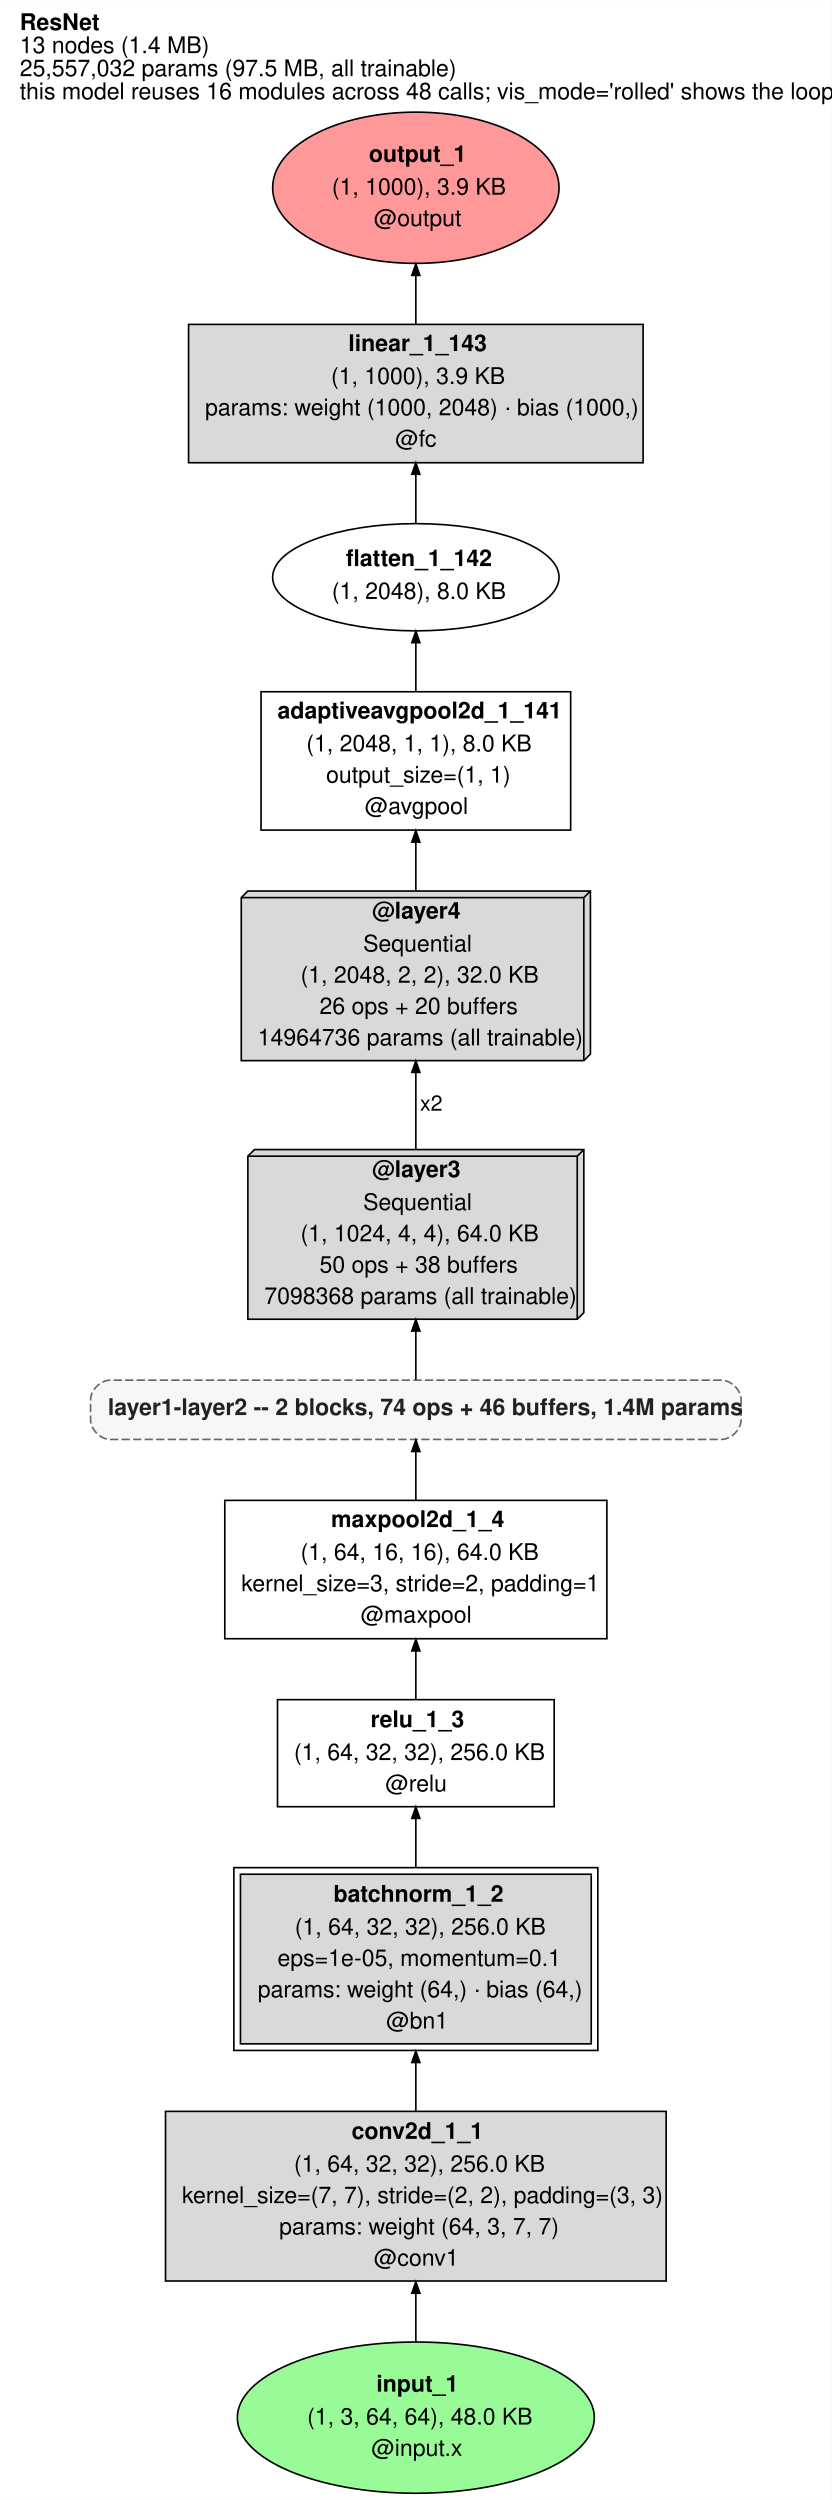
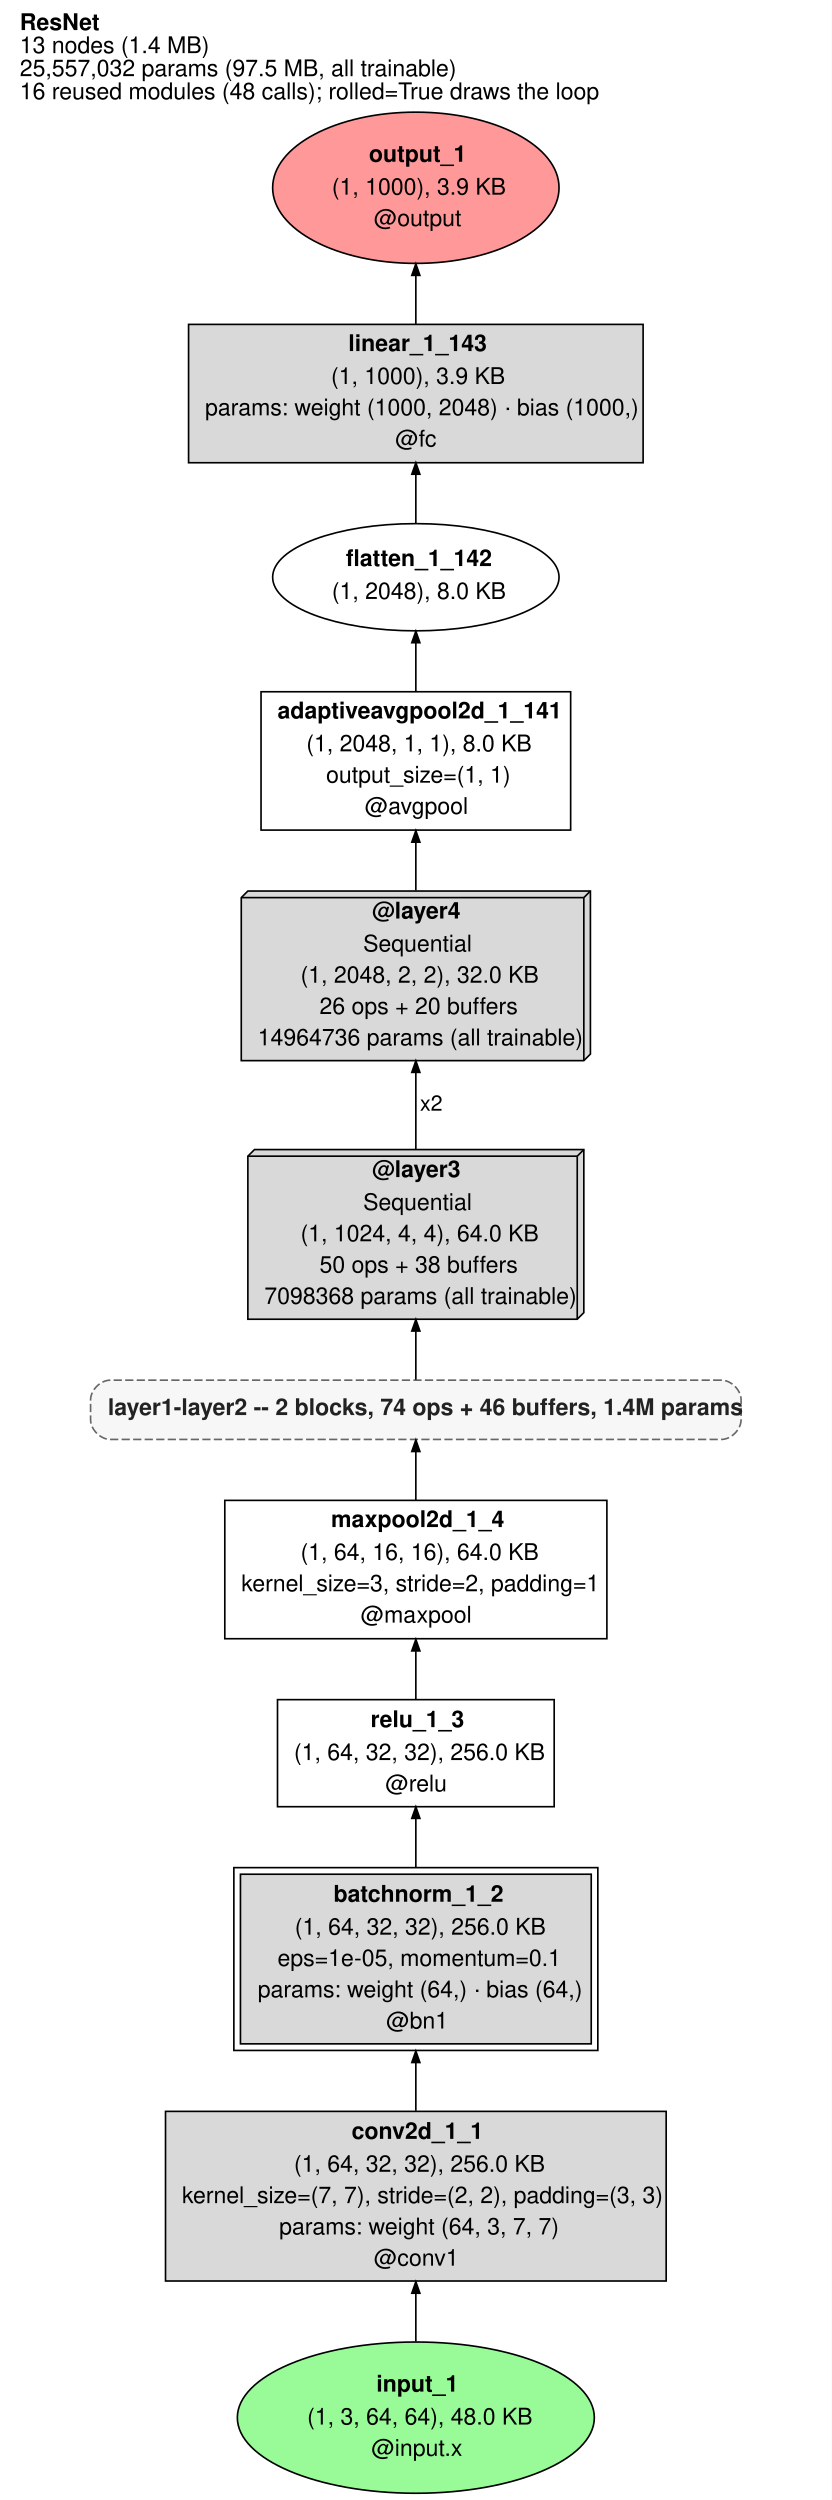
<svg xmlns="http://www.w3.org/2000/svg" xmlns:xlink="http://www.w3.org/1999/xlink" width="505pt" height="1518pt" viewBox="0.00 0.00 505.00 1517.90">
  <g id="graph0" class="graph" transform="scale(1 1) rotate(0) translate(4 1513.9)">
    <polygon fill="white" stroke="transparent" points="-4,4 -4,-1513.9 501,-1513.9 501,4 -4,4" />
    <text text-anchor="start" x="8" y="-1495.7" font-family="Helvetica,sans-Serif" font-weight="bold" font-size="14.00">ResNet</text>
    <text text-anchor="start" x="8" y="-1481.7" font-family="Helvetica,sans-Serif" font-size="14.00">13 nodes (1.4 MB)</text>
    <text text-anchor="start" x="8" y="-1467.7" font-family="Helvetica,sans-Serif" font-size="14.00">25,557,032 params (97.5 MB, all trainable)</text>
-     <text text-anchor="start" x="8" y="-1453.7" font-family="Helvetica,sans-Serif" font-size="14.00">this model reuses 16 modules across 48 calls; vis_mode='rolled' shows the loop</text>
+     <text text-anchor="start" x="8" y="-1453.7" font-family="Helvetica,sans-Serif" font-size="14.00">16 reused modules (48 calls); rolled=True draws the loop</text>
    <g id="node1" class="node">
      <ellipse fill="#98fb98" stroke="black" cx="248.5" cy="-45.96" rx="108.38" ry="45.92" />
      <text text-anchor="start" x="224.5" y="-61.76" font-family="Helvetica,sans-Serif" font-weight="bold" font-size="14.00">input_1</text>
      <text text-anchor="start" x="182.5" y="-41.76" font-family="Helvetica,sans-Serif" font-size="14.00">(1, 3, 64, 64), 48.0 KB</text>
      <text text-anchor="start" x="221.5" y="-22.76" font-family="Helvetica,sans-Serif" font-size="14.00">@input.x</text>
    </g>
    <g id="node2" class="node">
      <polygon fill="#d9d9d9" stroke="black" points="400.5,-231.92 96.5,-231.92 96.5,-128.92 400.5,-128.92 400.5,-231.92" />
      <text text-anchor="start" x="209.5" y="-215.22" font-family="Helvetica,sans-Serif" font-weight="bold" font-size="14.00">conv2d_1_1</text>
      <text text-anchor="start" x="174.5" y="-195.22" font-family="Helvetica,sans-Serif" font-size="14.00">(1, 64, 32, 32), 256.0 KB</text>
      <text text-anchor="start" x="106.5" y="-176.22" font-family="Helvetica,sans-Serif" font-size="14.00">kernel_size=(7, 7), stride=(2, 2), padding=(3, 3)</text>
      <text text-anchor="start" x="165.5" y="-157.22" font-family="Helvetica,sans-Serif" font-size="14.00">params: weight (64, 3, 7, 7)</text>
      <text text-anchor="start" x="223" y="-138.22" font-family="Helvetica,sans-Serif" font-size="14.00">@conv1</text>
    </g>
    <g id="edge1" class="edge">
      <path fill="none" stroke="black" d="M248.5,-92.18C248.5,-101.59 248.5,-111.63 248.5,-121.42" />
      <polygon fill="black" stroke="black" points="246.05,-121.5 248.5,-128.5 250.95,-121.5 246.05,-121.5" />
    </g>
    <g id="node3" class="node">
      <g id="a_node3">
        <a xlink:title="Hidden buffers: bn1.running_mean, bn1.running_var">
          <polygon fill="#d9d9d9" stroke="black" points="355,-375.92 142,-375.92 142,-272.92 355,-272.92 355,-375.92" />
          <polygon fill="none" stroke="black" points="359,-379.92 138,-379.92 138,-268.92 359,-268.92 359,-379.92" />
          <text text-anchor="start" x="198.5" y="-359.22" font-family="Helvetica,sans-Serif" font-weight="bold" font-size="14.00">batchnorm_1_2</text>
          <text text-anchor="start" x="175" y="-339.22" font-family="Helvetica,sans-Serif" font-size="14.00">(1, 64, 32, 32), 256.0 KB</text>
          <text text-anchor="start" x="164.5" y="-320.22" font-family="Helvetica,sans-Serif" font-size="14.00">eps=1e-05, momentum=0.1</text>
          <text text-anchor="start" x="152.5" y="-301.22" font-family="Helvetica,sans-Serif" font-size="14.00">params: weight (64,) · bias (64,)</text>
          <text text-anchor="start" x="230.5" y="-282.22" font-family="Helvetica,sans-Serif" font-size="14.00">@bn1</text>
        </a>
      </g>
    </g>
    <g id="edge2" class="edge">
      <path fill="none" stroke="black" d="M248.5,-232.29C248.5,-241.77 248.5,-251.77 248.5,-261.53" />
      <polygon fill="black" stroke="black" points="246.05,-261.59 248.5,-268.59 250.95,-261.59 246.05,-261.59" />
    </g>
    <g id="node4" class="node">
      <polygon fill="white" stroke="black" points="332.5,-481.92 164.5,-481.92 164.5,-416.92 332.5,-416.92 332.5,-481.92" />
      <text text-anchor="start" x="221" y="-465.22" font-family="Helvetica,sans-Serif" font-weight="bold" font-size="14.00">relu_1_3</text>
      <text text-anchor="start" x="174.5" y="-445.22" font-family="Helvetica,sans-Serif" font-size="14.00">(1, 64, 32, 32), 256.0 KB</text>
      <text text-anchor="start" x="230" y="-426.22" font-family="Helvetica,sans-Serif" font-size="14.00">@relu</text>
    </g>
    <g id="edge3" class="edge">
      <path fill="none" stroke="black" d="M248.5,-380.09C248.5,-390.11 248.5,-400.38 248.5,-409.81" />
      <polygon fill="black" stroke="black" points="246.05,-409.84 248.5,-416.84 250.95,-409.84 246.05,-409.84" />
    </g>
    <g id="node5" class="node">
      <polygon fill="white" stroke="black" points="364.5,-602.92 132.5,-602.92 132.5,-518.92 364.5,-518.92 364.5,-602.92" />
      <text text-anchor="start" x="197" y="-586.72" font-family="Helvetica,sans-Serif" font-weight="bold" font-size="14.00">maxpool2d_1_4</text>
      <text text-anchor="start" x="178.5" y="-566.72" font-family="Helvetica,sans-Serif" font-size="14.00">(1, 64, 16, 16), 64.0 KB</text>
      <text text-anchor="start" x="142.5" y="-547.72" font-family="Helvetica,sans-Serif" font-size="14.00">kernel_size=3, stride=2, padding=1</text>
      <text text-anchor="start" x="215" y="-528.72" font-family="Helvetica,sans-Serif" font-size="14.00">@maxpool</text>
    </g>
    <g id="edge4" class="edge">
      <path fill="none" stroke="black" d="M248.5,-482.1C248.5,-491.24 248.5,-501.45 248.5,-511.37" />
      <polygon fill="black" stroke="black" points="246.05,-511.53 248.5,-518.53 250.95,-511.53 246.05,-511.53" />
    </g>
    <g id="node6" class="node">
      <path fill="#f7f7f7" stroke="#666666" stroke-dasharray="5,2" d="M434,-675.92C434,-675.92 63,-675.92 63,-675.92 57,-675.92 51,-669.92 51,-663.92 51,-663.92 51,-651.92 51,-651.92 51,-645.92 57,-639.92 63,-639.92 63,-639.92 434,-639.92 434,-639.92 440,-639.92 446,-645.92 446,-651.92 446,-651.92 446,-663.92 446,-663.92 446,-669.92 440,-675.92 434,-675.92" />
      <text text-anchor="start" x="61.5" y="-654.72" font-family="Helvetica,sans-Serif" font-weight="bold" font-size="14.00" fill="#222222">layer1-layer2 -- 2 blocks, 74 ops + 46 buffers, 1.4M params</text>
    </g>
    <g id="edge5" class="edge">
      <path fill="none" stroke="black" d="M248.5,-603.04C248.5,-613.07 248.5,-623.48 248.5,-632.46" />
      <polygon fill="black" stroke="black" points="246.05,-632.61 248.5,-639.61 250.95,-632.61 246.05,-632.61" />
    </g>
    <g id="node7" class="node">
      <polygon fill="#d9d9d9" stroke="black" points="350.5,-815.92 150.5,-815.92 146.5,-811.92 146.5,-712.92 346.5,-712.92 350.5,-716.92 350.5,-815.92" />
      <polyline fill="none" stroke="black" points="346.5,-811.92 146.5,-811.92 " />
      <polyline fill="none" stroke="black" points="346.5,-811.92 346.5,-712.92 " />
      <polyline fill="none" stroke="black" points="346.5,-811.92 350.5,-815.92 " />
      <text text-anchor="start" x="222" y="-799.22" font-family="Helvetica,sans-Serif" font-weight="bold" font-size="14.00">@layer3</text>
      <text text-anchor="start" x="216.5" y="-779.22" font-family="Helvetica,sans-Serif" font-size="14.00">Sequential</text>
      <text text-anchor="start" x="178.5" y="-760.22" font-family="Helvetica,sans-Serif" font-size="14.00">(1, 1024, 4, 4), 64.0 KB</text>
      <text text-anchor="start" x="190" y="-741.22" font-family="Helvetica,sans-Serif" font-size="14.00">50 ops + 38 buffers</text>
      <text text-anchor="start" x="156.5" y="-722.22" font-family="Helvetica,sans-Serif" font-size="14.00">7098368 params (all trainable)</text>
    </g>
    <g id="edge6" class="edge">
      <path fill="none" stroke="black" d="M248.5,-676.18C248.5,-684.45 248.5,-694.9 248.5,-705.65" />
      <polygon fill="black" stroke="black" points="246.05,-705.75 248.5,-712.75 250.95,-705.75 246.05,-705.75" />
    </g>
    <g id="node8" class="node">
      <polygon fill="#d9d9d9" stroke="black" points="354.5,-972.92 146.5,-972.92 142.5,-968.92 142.5,-869.92 350.5,-869.92 354.5,-873.92 354.5,-972.92" />
      <polyline fill="none" stroke="black" points="350.5,-968.92 142.5,-968.92 " />
      <polyline fill="none" stroke="black" points="350.5,-968.92 350.5,-869.92 " />
      <polyline fill="none" stroke="black" points="350.5,-968.92 354.5,-972.92 " />
      <text text-anchor="start" x="222" y="-956.22" font-family="Helvetica,sans-Serif" font-weight="bold" font-size="14.00">@layer4</text>
      <text text-anchor="start" x="216.5" y="-936.22" font-family="Helvetica,sans-Serif" font-size="14.00">Sequential</text>
      <text text-anchor="start" x="178.5" y="-917.22" font-family="Helvetica,sans-Serif" font-size="14.00">(1, 2048, 2, 2), 32.0 KB</text>
      <text text-anchor="start" x="190" y="-898.22" font-family="Helvetica,sans-Serif" font-size="14.00">26 ops + 20 buffers</text>
      <text text-anchor="start" x="152.5" y="-879.22" font-family="Helvetica,sans-Serif" font-size="14.00">14964736 params (all trainable)</text>
    </g>
    <g id="edge7" class="edge">
      <path fill="none" stroke="black" d="M248.5,-816.18C248.5,-830.97 248.5,-847.25 248.5,-862.46" />
      <polygon fill="black" stroke="black" points="246.05,-862.82 248.5,-869.82 250.95,-862.82 246.05,-862.82" />
      <text text-anchor="start" x="251" y="-839.52" font-family="Helvetica,sans-Serif" font-size="13.00">x2</text>
    </g>
    <g id="node9" class="node">
      <polygon fill="white" stroke="black" points="342.5,-1093.92 154.5,-1093.92 154.5,-1009.92 342.5,-1009.92 342.5,-1093.92" />
      <text text-anchor="start" x="164.5" y="-1077.72" font-family="Helvetica,sans-Serif" font-weight="bold" font-size="14.00">adaptiveavgpool2d_1_141</text>
      <text text-anchor="start" x="182" y="-1057.72" font-family="Helvetica,sans-Serif" font-size="14.00">(1, 2048, 1, 1), 8.0 KB</text>
      <text text-anchor="start" x="194" y="-1038.72" font-family="Helvetica,sans-Serif" font-size="14.00">output_size=(1, 1)</text>
      <text text-anchor="start" x="217.5" y="-1019.72" font-family="Helvetica,sans-Serif" font-size="14.00">@avgpool</text>
    </g>
    <g id="edge8" class="edge">
      <path fill="none" stroke="black" d="M248.5,-973.21C248.5,-982.83 248.5,-992.86 248.5,-1002.41" />
      <polygon fill="black" stroke="black" points="246.05,-1002.59 248.5,-1009.59 250.95,-1002.59 246.05,-1002.59" />
    </g>
    <g id="node10" class="node">
      <ellipse fill="white" stroke="black" cx="248.5" cy="-1163.45" rx="86.95" ry="32.55" />
      <text text-anchor="start" x="206" y="-1170.25" font-family="Helvetica,sans-Serif" font-weight="bold" font-size="14.00">flatten_1_142</text>
      <text text-anchor="start" x="197.5" y="-1150.25" font-family="Helvetica,sans-Serif" font-size="14.00">(1, 2048), 8.0 KB</text>
    </g>
    <g id="edge9" class="edge">
      <path fill="none" stroke="black" d="M248.5,-1094.02C248.5,-1103.69 248.5,-1113.98 248.5,-1123.55" />
      <polygon fill="black" stroke="black" points="246.05,-1123.71 248.5,-1130.71 250.95,-1123.71 246.05,-1123.71" />
    </g>
    <g id="node11" class="node">
      <polygon fill="#d9d9d9" stroke="black" points="386.5,-1316.98 110.5,-1316.98 110.5,-1232.98 386.5,-1232.98 386.5,-1316.98" />
      <text text-anchor="start" x="207.5" y="-1300.78" font-family="Helvetica,sans-Serif" font-weight="bold" font-size="14.00">linear_1_143</text>
      <text text-anchor="start" x="197" y="-1280.78" font-family="Helvetica,sans-Serif" font-size="14.00">(1, 1000), 3.9 KB</text>
      <text text-anchor="start" x="120.5" y="-1261.78" font-family="Helvetica,sans-Serif" font-size="14.00">params: weight (1000, 2048) · bias (1000,)</text>
      <text text-anchor="start" x="236" y="-1242.78" font-family="Helvetica,sans-Serif" font-size="14.00">@fc</text>
    </g>
    <g id="edge10" class="edge">
      <path fill="none" stroke="black" d="M248.5,-1196.13C248.5,-1205.38 248.5,-1215.71 248.5,-1225.74" />
      <polygon fill="black" stroke="black" points="246.05,-1225.98 248.5,-1232.98 250.95,-1225.98 246.05,-1225.98" />
    </g>
    <g id="node12" class="node">
      <ellipse fill="#ff9999" stroke="black" cx="248.5" cy="-1399.94" rx="86.95" ry="45.92" />
      <text text-anchor="start" x="220" y="-1415.74" font-family="Helvetica,sans-Serif" font-weight="bold" font-size="14.00">output_1</text>
      <text text-anchor="start" x="197.5" y="-1395.74" font-family="Helvetica,sans-Serif" font-size="14.00">(1, 1000), 3.9 KB</text>
      <text text-anchor="start" x="223" y="-1376.74" font-family="Helvetica,sans-Serif" font-size="14.00">@output</text>
    </g>
    <g id="edge11" class="edge">
      <path fill="none" stroke="black" d="M248.5,-1317.26C248.5,-1326.7 248.5,-1336.84 248.5,-1346.67" />
      <polygon fill="black" stroke="black" points="246.05,-1346.75 248.5,-1353.75 250.95,-1346.75 246.05,-1346.75" />
    </g>
  </g>
</svg>
